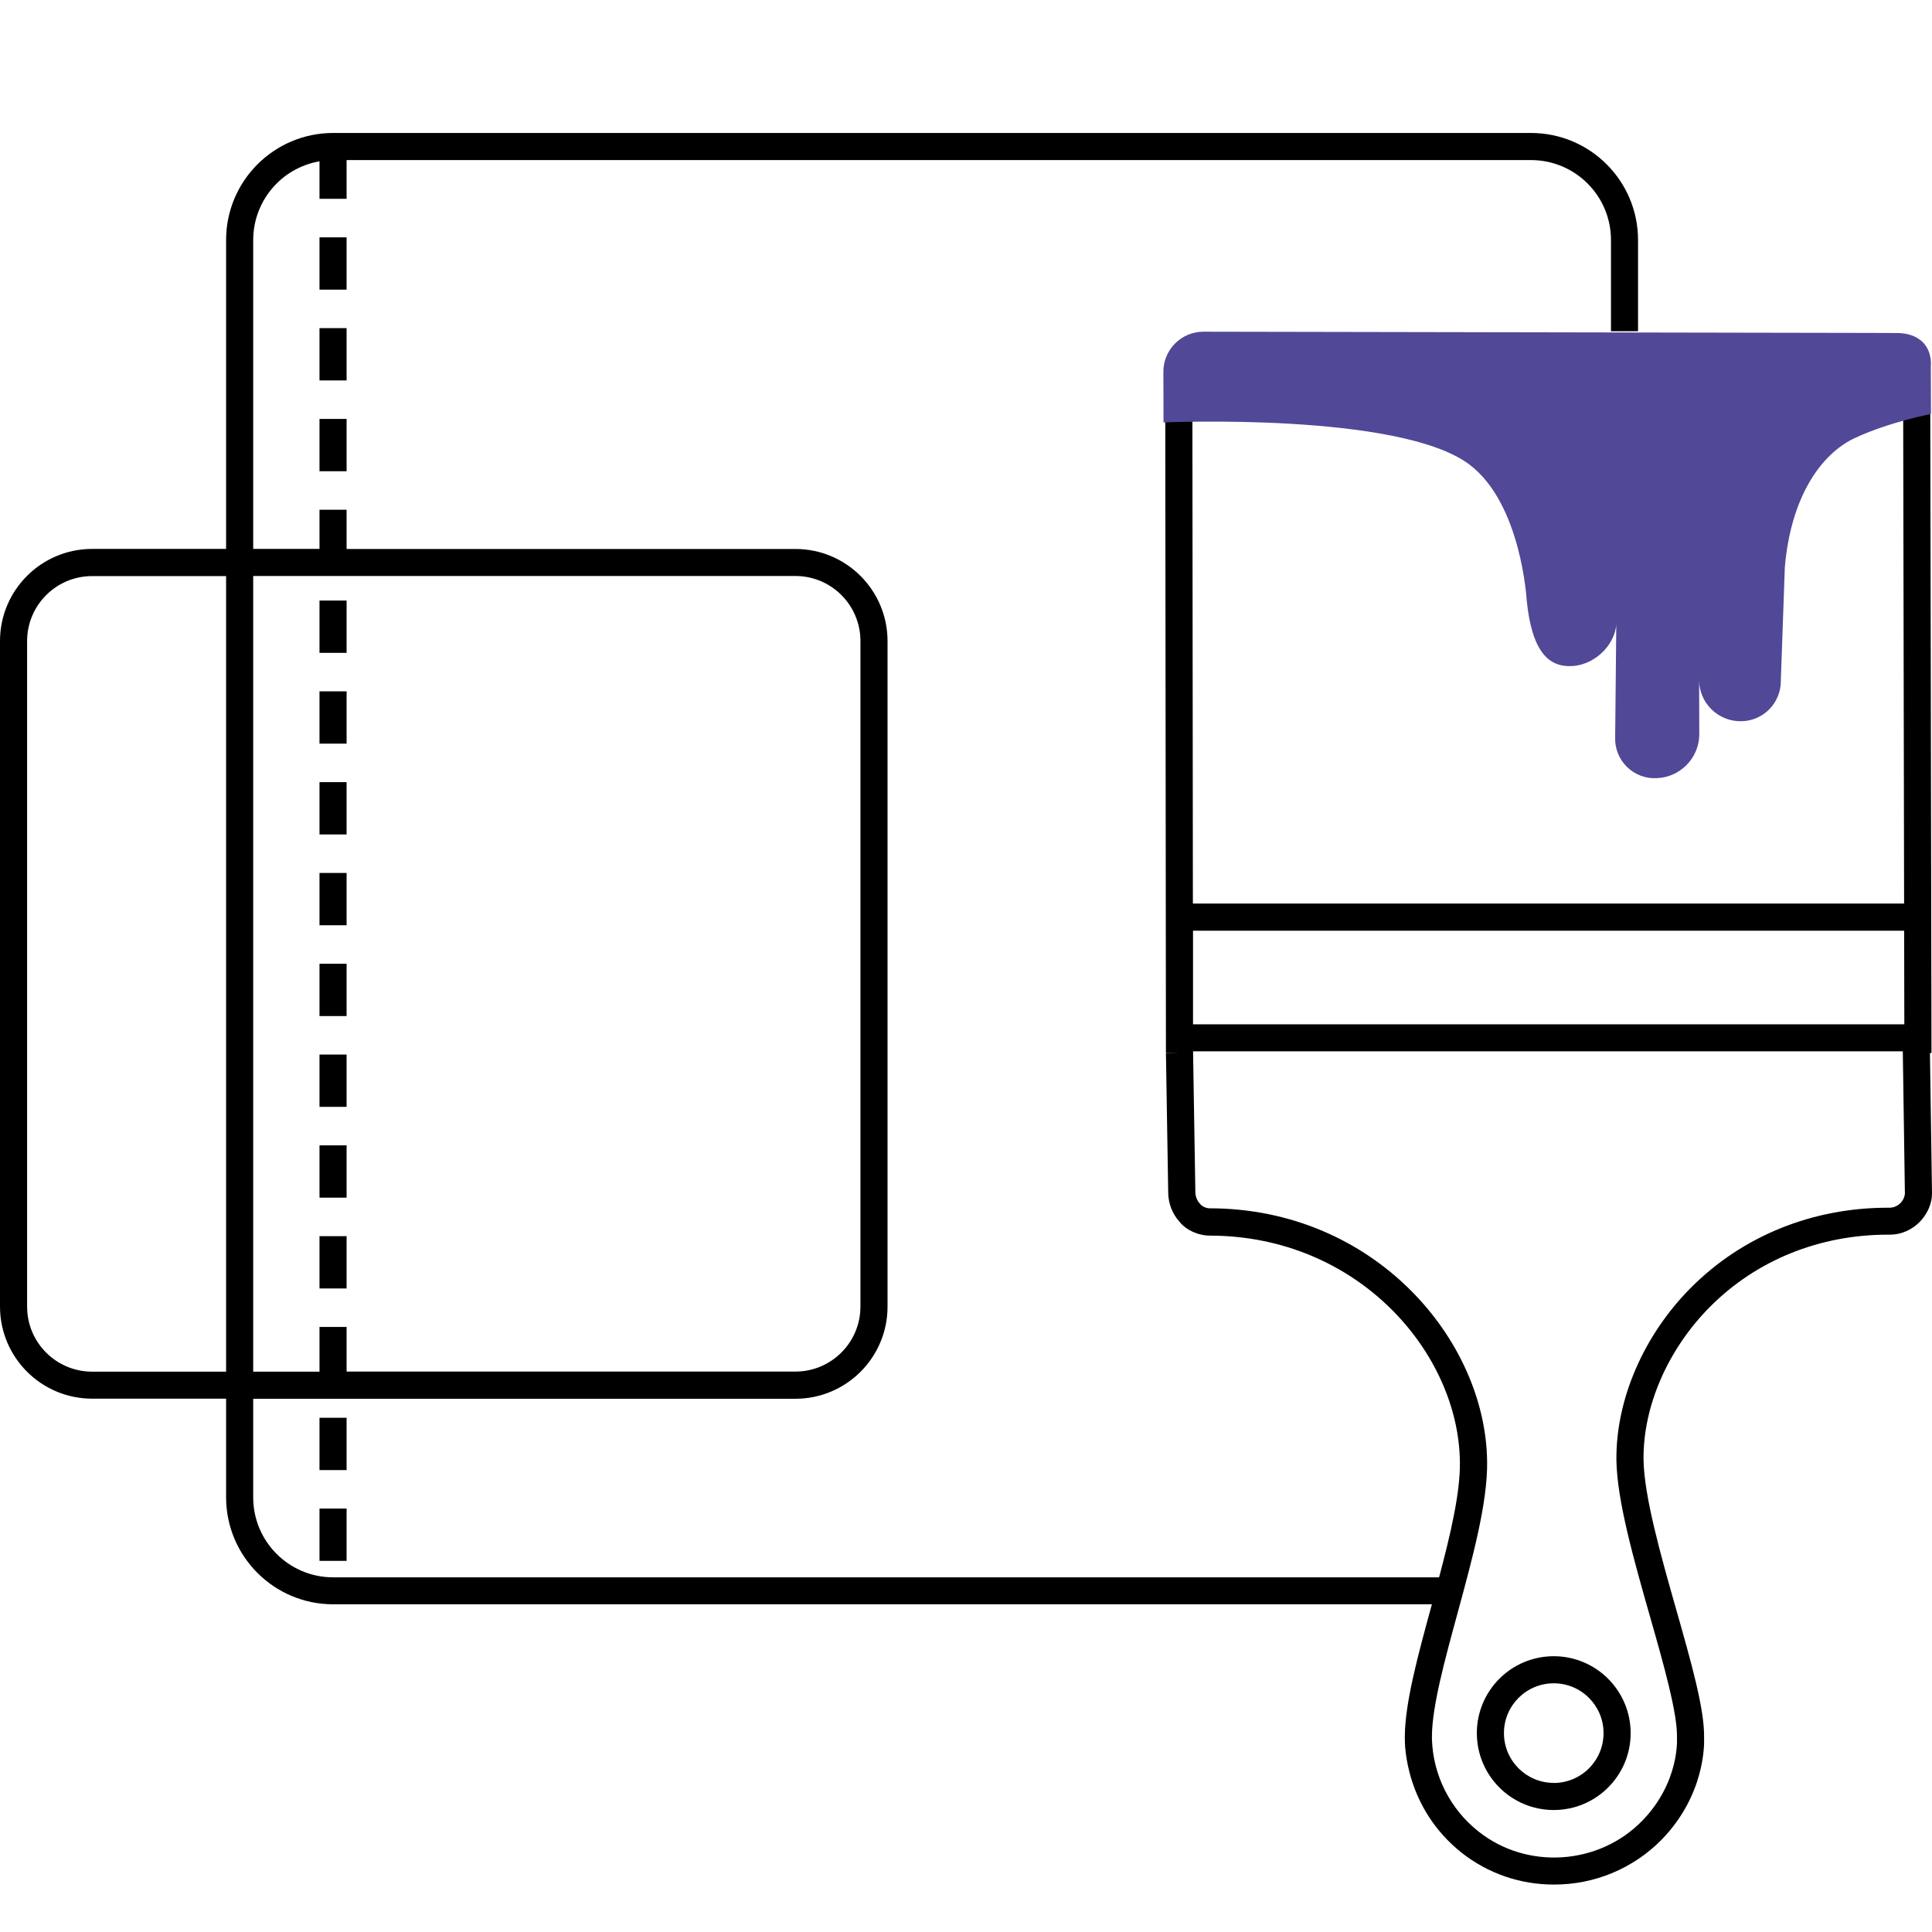
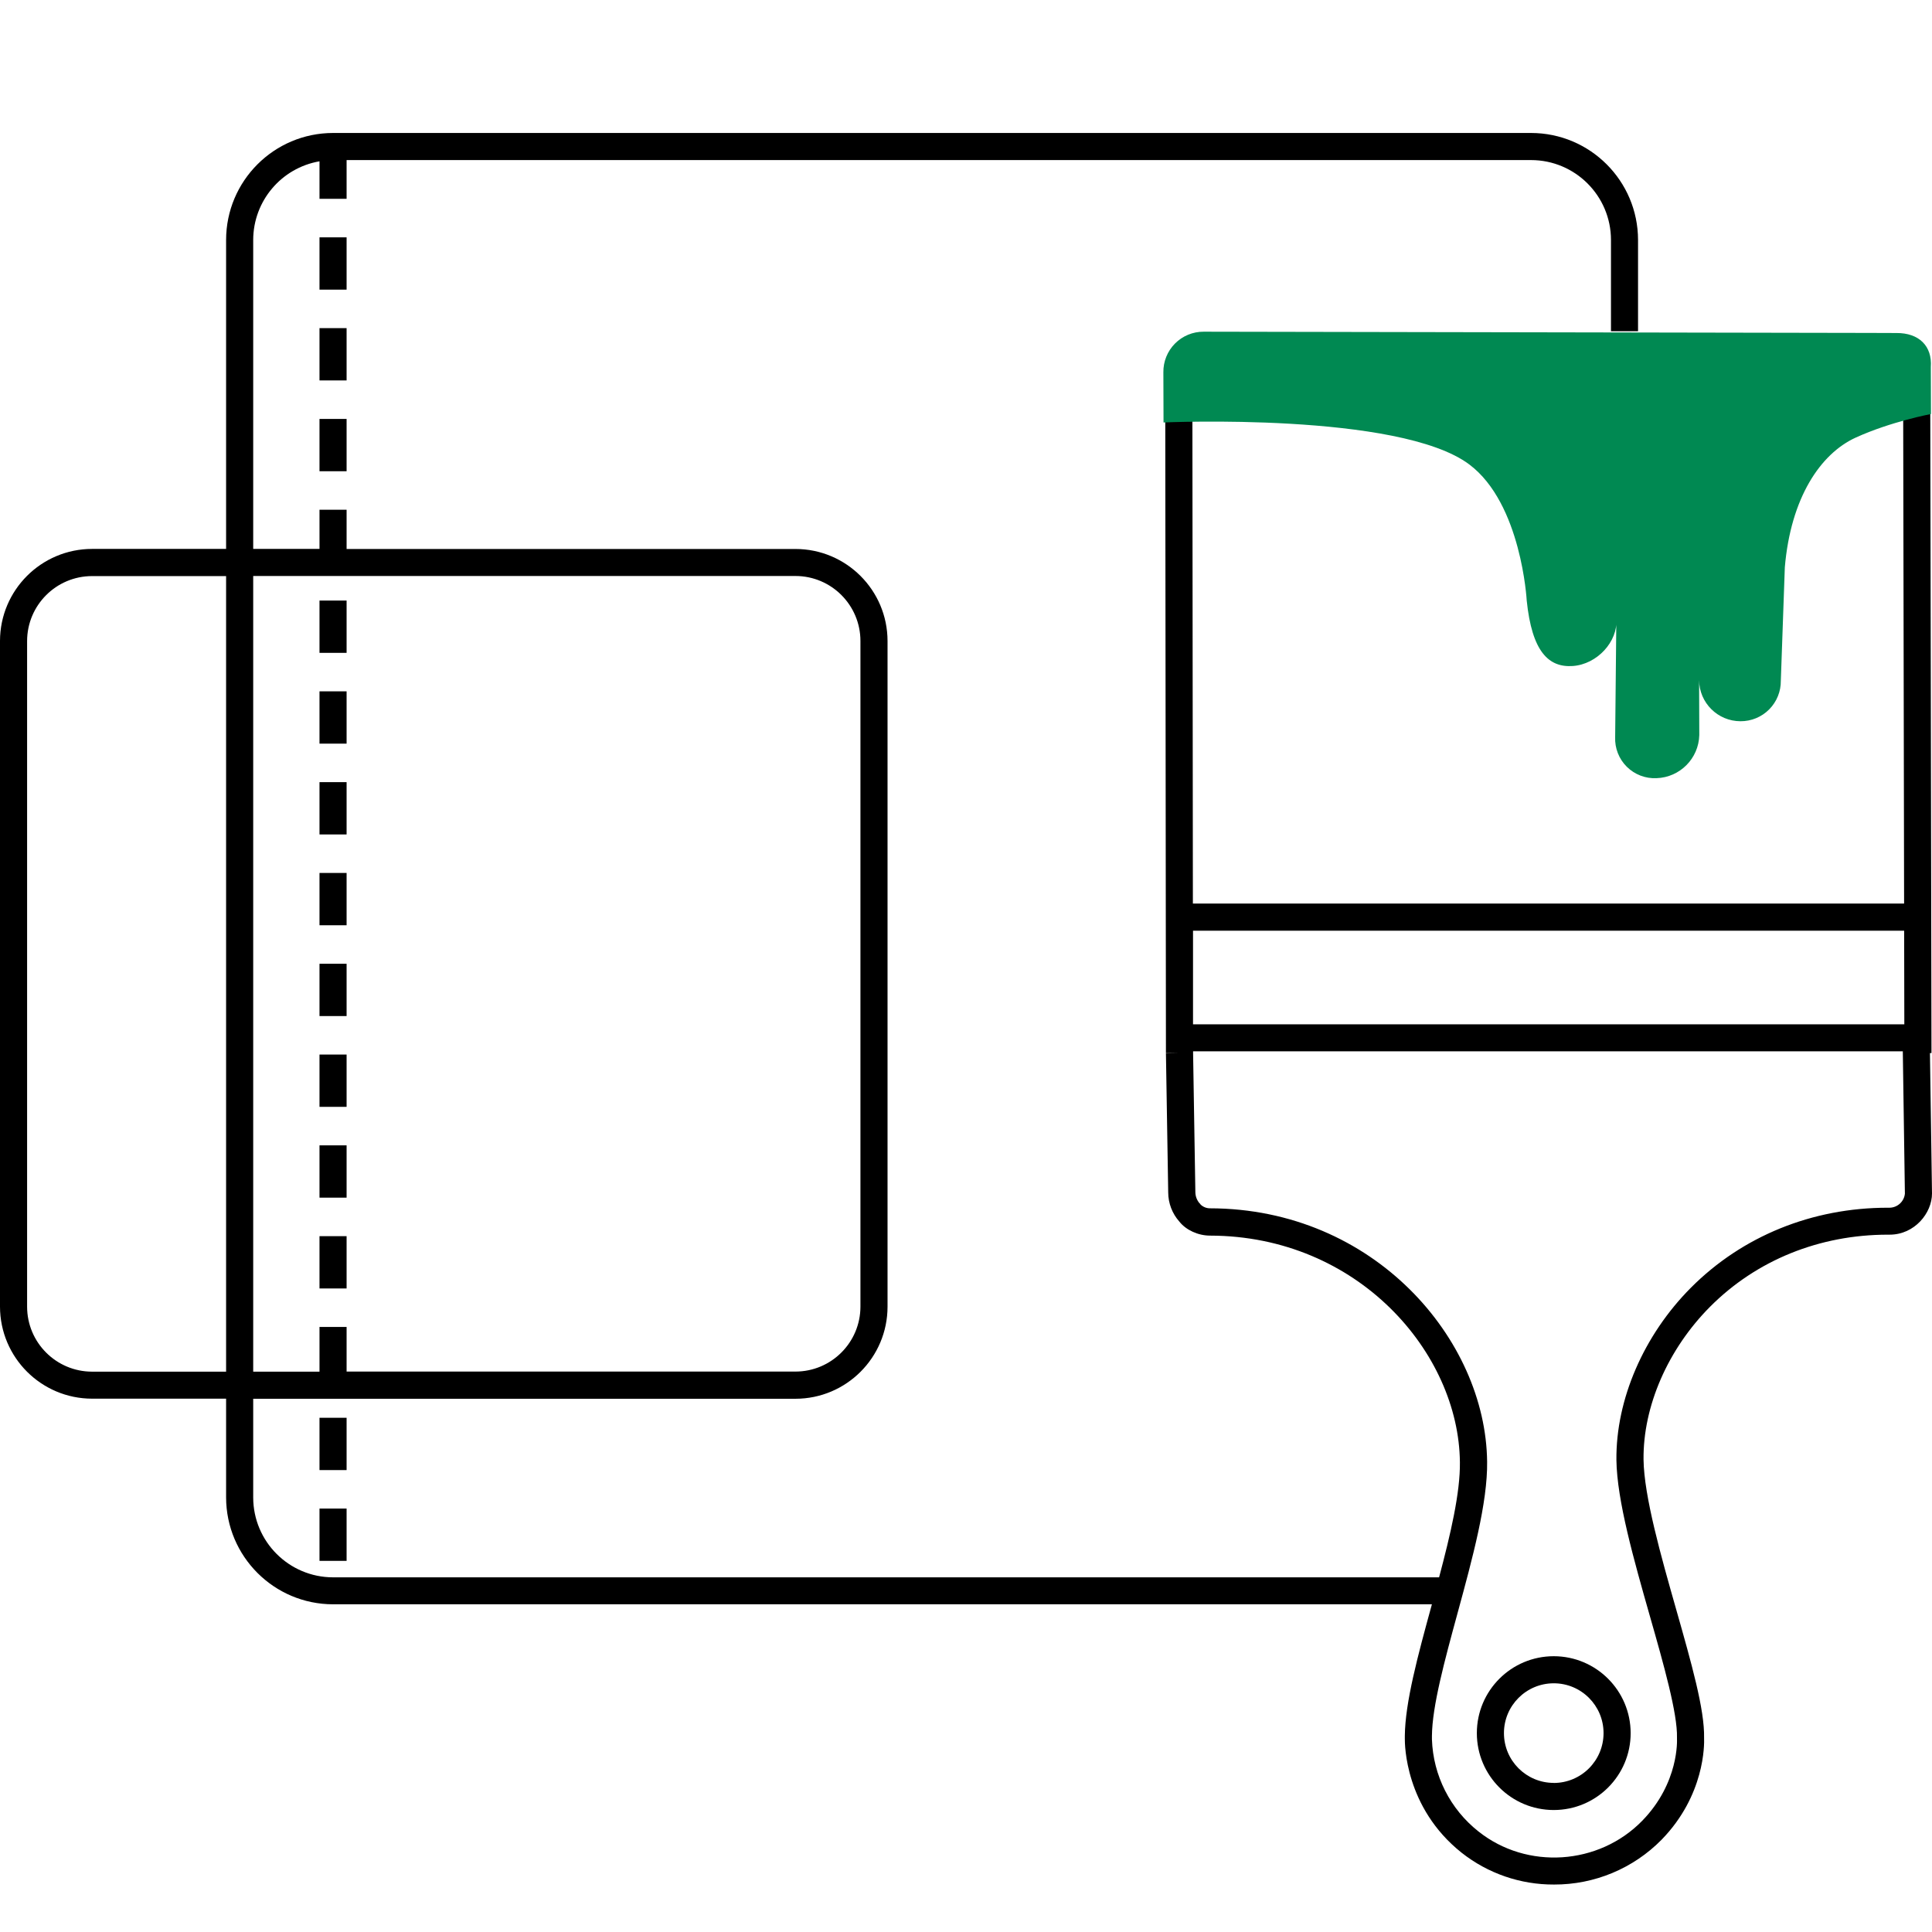
<svg xmlns="http://www.w3.org/2000/svg" viewBox="0 0 850.39 850.39">
  <g id="ICONS">
    <path d="M849.49,463.53h.67l-.53-286.11-11.93,0,.41,220.28H525.06l-.22-221.14-11.94,0,.3,287h6l-6,.1,1,61.23a19.37,19.37,0,0,0,4.9,12.8c2.93,3.74,8.28,6.17,13.49,6.18,65.21.1,109.55,51.64,110,99.73.19,13.35-4.13,31.77-9.16,50.68H146.6a35.19,35.19,0,0,1-35.15-35.14V615.68H350.14a40.56,40.56,0,0,0,40.52-40.52v-293a40.56,40.56,0,0,0-40.52-40.52H152.56V224.37H140.63V241.6H111.45v-136A35.19,35.19,0,0,1,140.63,71V87.52h11.93V70.46H673.94a35.19,35.19,0,0,1,35.15,35.15v40.18H721V105.61a47.13,47.13,0,0,0-47.08-47.08H146.6a47.13,47.13,0,0,0-47.08,47.08v136h-59A40.57,40.57,0,0,0,0,282.12v293a40.57,40.57,0,0,0,40.52,40.52h59v43.44a47.13,47.13,0,0,0,47.08,47.07H630.27c-.07.24-.13.48-.2.72-6,21.87-11.59,42.53-11.72,57.21v1.31c0,2.28,0,30.23,25,50.11a65.15,65.15,0,0,0,40.66,14,66.09,66.09,0,0,0,47.38-19.76c19-19.52,18.81-41.76,18.68-44.8.27-12.41-5.56-32.89-12.29-56.57-6.63-23.3-14.14-49.7-14.36-65.92-.25-23.47,10.72-48.63,29.32-67.31,20.37-20.45,48.11-31.69,78.24-31.69h.77c11,0,18.67-9.55,18.64-18.15Zm-499.35-210a28.62,28.62,0,0,1,28.59,28.59v293a28.62,28.62,0,0,1-28.59,28.59H152.56V584.08H140.63v19.67H111.45V253.53ZM40.52,603.75a28.63,28.63,0,0,1-28.59-28.59v-293a28.63,28.63,0,0,1,28.59-28.59h59V603.75Zm797.61-194.1.08,41.22H525.12l0-41.22Zm-6.36,121.94h-.85c-33.27,0-64,12.48-86.64,35.2-20.81,20.9-33.07,49.25-32.8,75.87.25,17.83,7.66,43.86,14.82,69,6,21,12.13,42.66,11.84,53.21v.28l0,.28c0,.19,1.06,19.22-15.3,36-19.1,19.6-50.76,21.67-72.07,4.71a53.92,53.92,0,0,1-20.49-40.56v-1.49c.11-13.06,5.54-33,11.29-54.1,6.52-23.91,13.26-48.63,13-66.61-.56-53.77-49.7-111.41-122-111.53h0a6,6,0,0,1-4.07-1.61l-.29-.4-.35-.35a7.7,7.7,0,0,1-1.71-4.81l-1-61.3h0v-.63H837.54l.92,62.68A6.89,6.89,0,0,1,831.77,531.59Z" />
    <rect x="140.63" y="464.17" width="11.93" height="23.02" />
    <rect x="140.63" y="424.21" width="11.93" height="23.02" />
    <rect x="140.63" y="304.3" width="11.93" height="23.02" />
    <rect x="140.63" y="504.14" width="11.93" height="23.02" />
    <rect x="140.63" y="264.34" width="11.93" height="23.02" />
    <rect x="140.63" y="384.24" width="11.93" height="23.02" />
    <rect x="140.63" y="344.27" width="11.93" height="23.02" />
    <rect x="140.63" y="544.11" width="11.93" height="23.02" />
    <rect x="140.63" y="104.47" width="11.93" height="23.02" />
    <rect x="140.63" y="664.01" width="11.93" height="23.02" />
    <rect x="140.63" y="624.05" width="11.93" height="23.02" />
    <rect x="140.63" y="144.43" width="11.93" height="23.02" />
    <rect x="140.63" y="184.4" width="11.93" height="23.02" />
    <path d="M683.91,729a33.85,33.85,0,1,0,33.84,33.84A33.88,33.88,0,0,0,683.91,729Zm0,55.76a21.92,21.92,0,1,1,21.91-21.92A21.94,21.94,0,0,1,683.91,784.79Z" />
-     <path d="M822.93,146.54,529.8,146a17.63,17.63,0,0,0-17.73,17.87l.07,22.08S616,181.32,646.76,204.46C669.7,221.71,672,264.32,672,264.32c2.31,22.48,9.61,29.58,20.3,28.83s19.9-10.76,19.15-20.73l-.52,52a17.38,17.38,0,0,0,18.22,18.1,19.48,19.48,0,0,0,18.81-18.94l-.08-24.22a18.24,18.24,0,0,0,18.23,18.1,17.65,17.65,0,0,0,17.74-17.87l1.76-49.89c2.61-30.6,15.67-50,31.21-57.09s33.12-10.37,33.12-10.37l-.07-20.66c.68-9.26-5.2-15.08-15.17-15Zm11.72-2.35" fill="#514897" />
+     <path d="M822.93,146.54,529.8,146a17.63,17.63,0,0,0-17.73,17.87l.07,22.08S616,181.32,646.76,204.46C669.7,221.71,672,264.32,672,264.32c2.31,22.48,9.61,29.58,20.3,28.83s19.9-10.76,19.15-20.73l-.52,52a17.38,17.38,0,0,0,18.22,18.1,19.48,19.48,0,0,0,18.81-18.94l-.08-24.22a18.24,18.24,0,0,0,18.23,18.1,17.65,17.65,0,0,0,17.74-17.87l1.76-49.89c2.61-30.6,15.67-50,31.21-57.09s33.12-10.37,33.12-10.37l-.07-20.66c.68-9.26-5.2-15.08-15.17-15Zm11.72-2.35" fill="#008952" />
  </g>
</svg>
